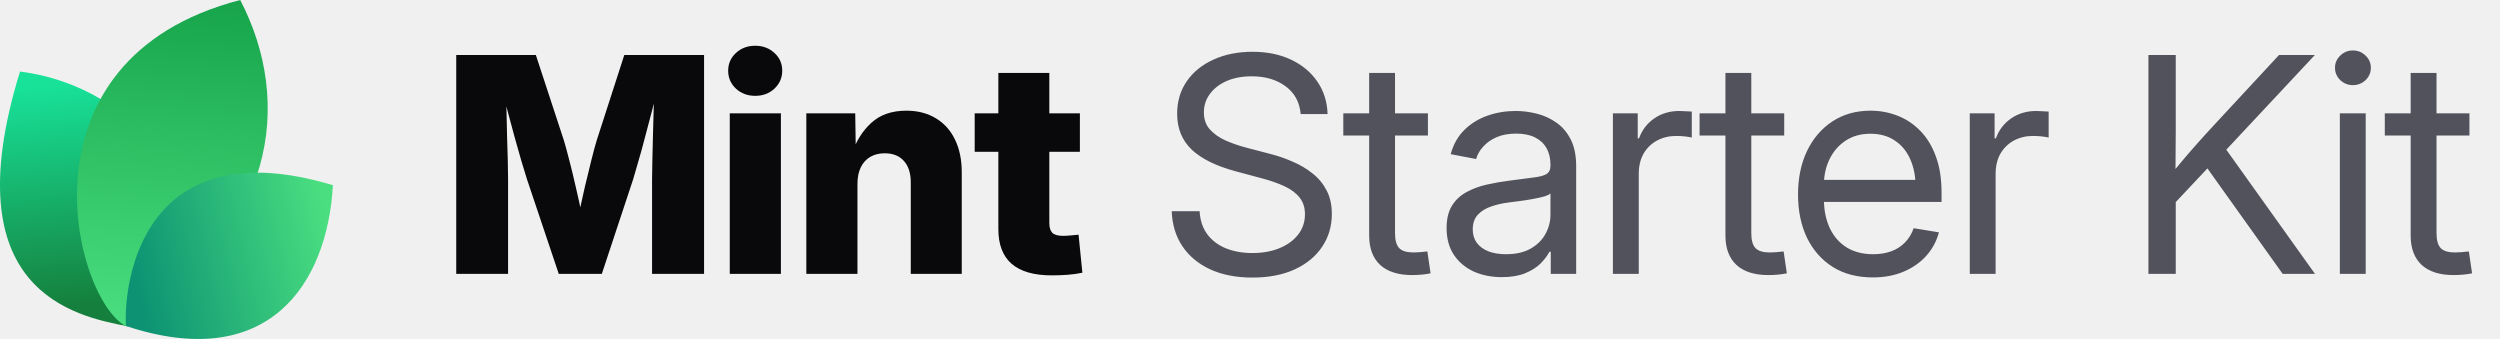
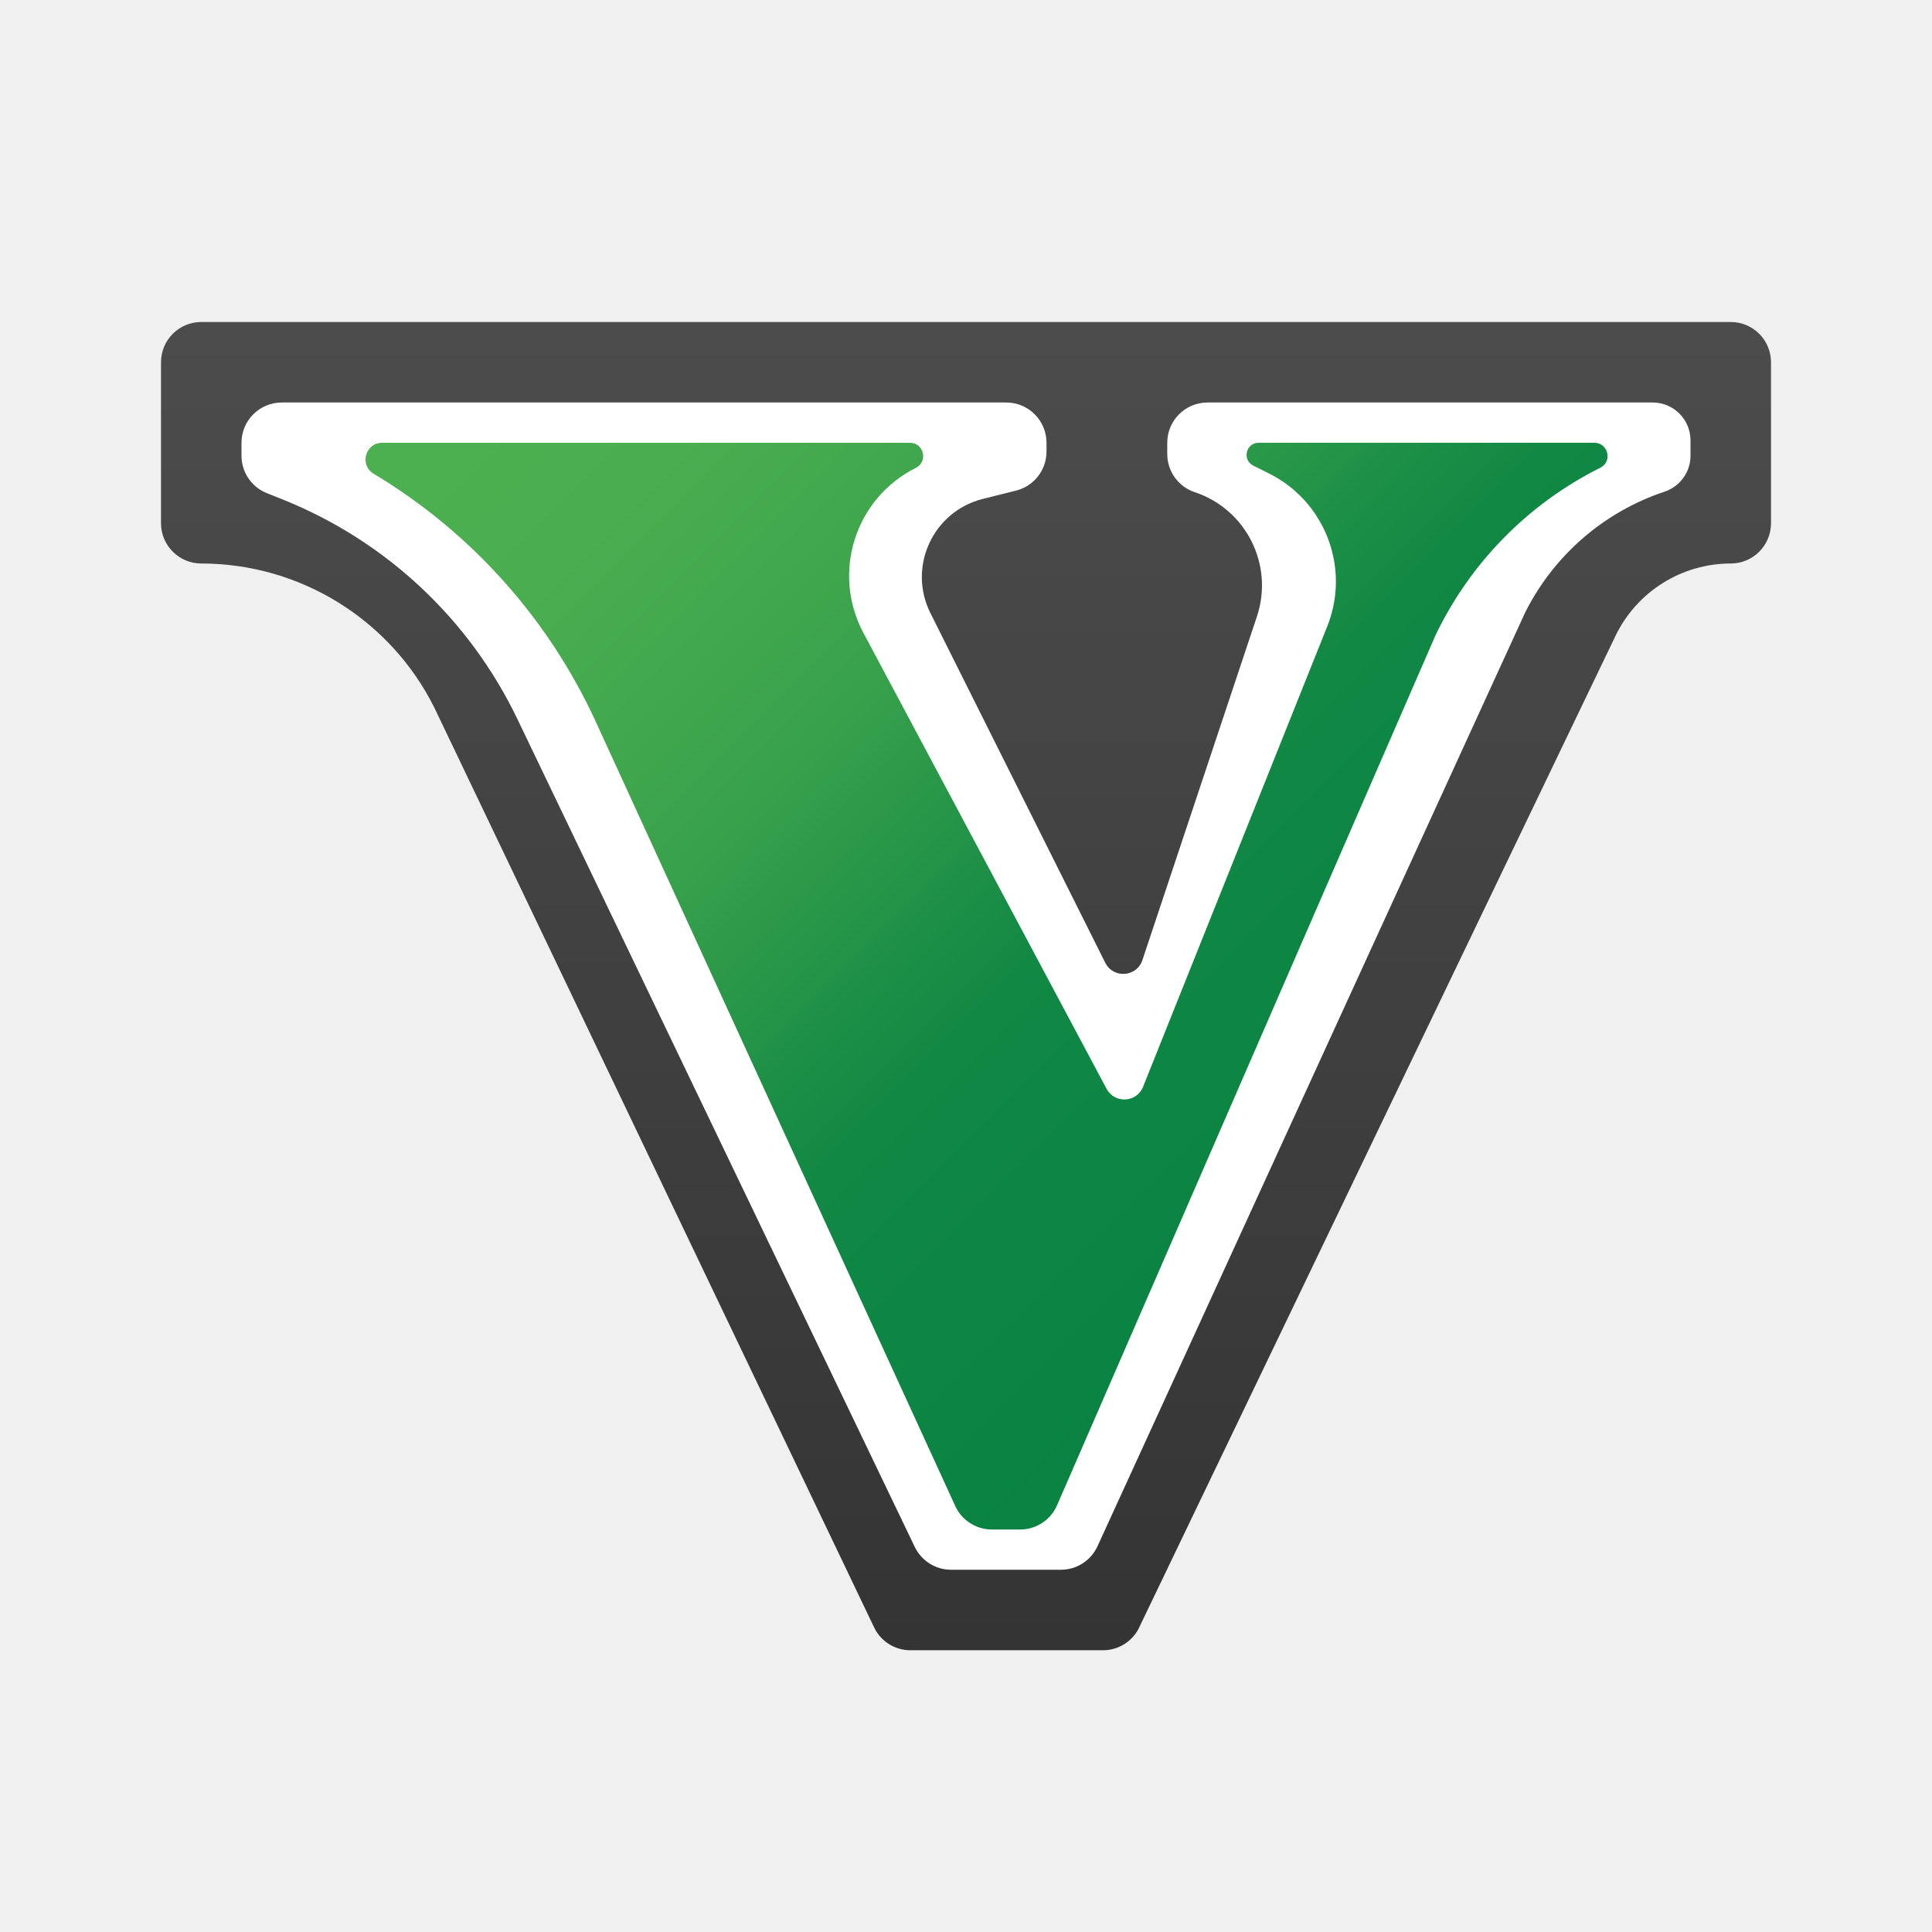
- <svg xmlns="http://www.w3.org/2000/svg" width="177" height="24" viewBox="0 0 177 24" fill="none">
-   <path d="M9.061 23.108C5.268 22.377 -3.391 20.627 1.417 5.064C9.634 6.099 16.973 14.064 9.061 23.108Z" fill="url(#paint0_linear_17557_2020)" />
-   <path d="M8.919 23.094C5.276 21.222 0.784 4.209 17.007 0C20.757 7.193 19.621 16.545 8.919 23.094Z" fill="url(#paint1_linear_17557_2020)" />
-   <path d="M8.914 23.079C8.735 19.882 10.159 9.085 23.57 13.111C23.181 20.123 18.984 26.418 8.914 23.079Z" fill="url(#paint2_linear_17557_2020)" />
-   <path d="M32.301 19.392V3.894H37.938L39.925 9.948C40.036 10.315 40.164 10.787 40.31 11.362C40.462 11.938 40.611 12.552 40.757 13.204C40.91 13.855 41.048 14.483 41.173 15.086C41.305 15.682 41.412 16.192 41.495 16.615H40.695C40.771 16.192 40.871 15.682 40.996 15.086C41.128 14.49 41.267 13.866 41.412 13.214C41.565 12.562 41.714 11.948 41.86 11.373C42.005 10.79 42.133 10.315 42.244 9.948L44.2 3.894H49.848V19.392H46.166V12.704C46.166 12.357 46.173 11.917 46.187 11.383C46.2 10.849 46.214 10.27 46.228 9.646C46.249 9.022 46.266 8.391 46.28 7.753C46.301 7.115 46.311 6.519 46.311 5.964H46.623C46.485 6.561 46.332 7.181 46.166 7.826C45.999 8.471 45.833 9.102 45.666 9.719C45.507 10.336 45.351 10.901 45.198 11.414C45.053 11.928 44.928 12.357 44.824 12.704L42.608 19.392H39.561L37.314 12.704C37.203 12.357 37.072 11.928 36.919 11.414C36.773 10.901 36.614 10.34 36.441 9.729C36.274 9.112 36.104 8.481 35.931 7.836C35.764 7.192 35.608 6.567 35.463 5.964H35.827C35.834 6.512 35.844 7.105 35.858 7.743C35.872 8.374 35.886 9.005 35.9 9.636C35.92 10.26 35.938 10.839 35.952 11.373C35.965 11.907 35.972 12.351 35.972 12.704V19.392H32.301ZM51.668 19.392V8.024H55.288V19.392H51.668ZM53.468 6.786C52.927 6.786 52.473 6.616 52.105 6.276C51.738 5.93 51.554 5.507 51.554 5.007C51.554 4.508 51.738 4.088 52.105 3.749C52.473 3.409 52.927 3.239 53.468 3.239C54.009 3.239 54.463 3.409 54.83 3.749C55.198 4.082 55.382 4.501 55.382 5.007C55.382 5.507 55.198 5.93 54.83 6.276C54.463 6.616 54.009 6.786 53.468 6.786ZM60.708 13.027V19.392H57.088V8.024H60.551L60.593 10.967H60.281C60.593 10.024 61.061 9.268 61.685 8.7C62.309 8.124 63.138 7.836 64.171 7.836C64.975 7.836 65.672 8.017 66.262 8.377C66.851 8.731 67.302 9.234 67.614 9.885C67.933 10.537 68.092 11.307 68.092 12.194V19.392H64.483V12.912C64.483 12.26 64.32 11.754 63.994 11.394C63.675 11.033 63.221 10.853 62.632 10.853C62.25 10.853 61.914 10.936 61.623 11.102C61.332 11.269 61.106 11.515 60.947 11.841C60.787 12.16 60.708 12.555 60.708 13.027ZM76.456 8.024V10.749H69.008V8.024H76.456ZM70.683 5.163H74.292V15.783C74.292 16.102 74.361 16.334 74.5 16.48C74.646 16.625 74.899 16.698 75.259 16.698C75.405 16.698 75.596 16.688 75.831 16.667C76.074 16.646 76.251 16.629 76.362 16.615L76.632 19.309C76.313 19.378 75.963 19.427 75.582 19.455C75.207 19.482 74.836 19.496 74.469 19.496C73.2 19.496 72.25 19.222 71.619 18.674C70.995 18.127 70.683 17.308 70.683 16.22V5.163Z" fill="#09090B" />
-   <path d="M88.667 19.652C87.523 19.652 86.528 19.458 85.682 19.07C84.843 18.681 84.188 18.137 83.716 17.437C83.245 16.736 82.992 15.908 82.957 14.951H84.933C84.968 15.596 85.148 16.14 85.474 16.584C85.8 17.021 86.24 17.354 86.795 17.582C87.35 17.804 87.974 17.915 88.667 17.915C89.388 17.915 90.026 17.801 90.581 17.572C91.143 17.343 91.583 17.024 91.902 16.615C92.228 16.199 92.391 15.717 92.391 15.169C92.391 14.698 92.266 14.306 92.017 13.994C91.767 13.675 91.413 13.408 90.956 13.193C90.498 12.978 89.954 12.787 89.323 12.621L87.502 12.132C86.123 11.765 85.082 11.255 84.382 10.603C83.689 9.944 83.342 9.095 83.342 8.055C83.342 7.174 83.571 6.404 84.028 5.746C84.486 5.087 85.117 4.577 85.921 4.217C86.726 3.849 87.645 3.666 88.678 3.666C89.718 3.666 90.63 3.853 91.413 4.227C92.204 4.602 92.824 5.122 93.275 5.787C93.726 6.446 93.965 7.209 93.993 8.076H92.089C92.013 7.23 91.656 6.574 91.018 6.11C90.387 5.638 89.586 5.403 88.615 5.403C87.95 5.403 87.36 5.513 86.847 5.735C86.341 5.957 85.946 6.262 85.661 6.651C85.377 7.032 85.235 7.469 85.235 7.961C85.235 8.447 85.377 8.849 85.661 9.168C85.946 9.48 86.317 9.74 86.774 9.948C87.232 10.149 87.724 10.319 88.251 10.457L89.884 10.884C90.439 11.023 90.977 11.206 91.496 11.435C92.023 11.657 92.495 11.934 92.911 12.267C93.334 12.593 93.67 12.995 93.92 13.474C94.17 13.945 94.294 14.504 94.294 15.149C94.294 16.015 94.066 16.788 93.608 17.468C93.157 18.148 92.512 18.681 91.673 19.07C90.834 19.458 89.832 19.652 88.667 19.652ZM101.097 8.024V9.594H95.106V8.024H101.097ZM96.937 5.163H98.767V16.521C98.767 17 98.865 17.347 99.059 17.562C99.26 17.77 99.6 17.874 100.078 17.874C100.21 17.874 100.366 17.867 100.546 17.853C100.733 17.832 100.903 17.815 101.056 17.801L101.285 19.351C101.097 19.392 100.886 19.423 100.65 19.444C100.414 19.465 100.189 19.475 99.974 19.475C98.996 19.475 98.244 19.236 97.717 18.758C97.197 18.272 96.937 17.579 96.937 16.677V5.163ZM106.33 19.621C105.595 19.621 104.932 19.489 104.343 19.226C103.754 18.955 103.285 18.564 102.939 18.05C102.592 17.53 102.419 16.896 102.419 16.147C102.419 15.495 102.547 14.965 102.804 14.556C103.06 14.146 103.403 13.828 103.833 13.599C104.263 13.363 104.742 13.186 105.269 13.068C105.796 12.95 106.333 12.857 106.881 12.787C107.574 12.69 108.132 12.617 108.555 12.569C108.978 12.52 109.287 12.441 109.481 12.33C109.675 12.212 109.772 12.014 109.772 11.737V11.654C109.772 11.203 109.679 10.815 109.492 10.489C109.311 10.163 109.041 9.91 108.68 9.729C108.32 9.549 107.872 9.459 107.338 9.459C106.805 9.459 106.34 9.546 105.945 9.719C105.556 9.892 105.241 10.118 104.998 10.395C104.755 10.665 104.593 10.953 104.509 11.258L102.71 10.915C102.897 10.222 103.22 9.65 103.677 9.199C104.135 8.748 104.679 8.412 105.31 8.19C105.941 7.968 106.607 7.857 107.307 7.857C107.8 7.857 108.295 7.92 108.795 8.044C109.301 8.169 109.765 8.381 110.188 8.679C110.611 8.97 110.951 9.369 111.208 9.875C111.464 10.374 111.593 11.005 111.593 11.768V19.392H109.793V17.822H109.7C109.568 18.085 109.363 18.359 109.086 18.643C108.809 18.921 108.444 19.153 107.994 19.34C107.543 19.527 106.988 19.621 106.33 19.621ZM106.621 17.998C107.321 17.998 107.904 17.867 108.368 17.603C108.84 17.333 109.19 16.986 109.419 16.563C109.654 16.133 109.772 15.682 109.772 15.211V13.692C109.703 13.769 109.554 13.841 109.325 13.911C109.096 13.973 108.829 14.032 108.524 14.088C108.226 14.143 107.921 14.192 107.609 14.233C107.304 14.275 107.033 14.309 106.798 14.337C106.354 14.393 105.938 14.49 105.549 14.628C105.168 14.76 104.86 14.954 104.624 15.211C104.388 15.467 104.27 15.811 104.27 16.241C104.27 16.615 104.367 16.934 104.561 17.198C104.762 17.461 105.04 17.662 105.393 17.801C105.747 17.933 106.156 17.998 106.621 17.998ZM114.193 19.392V8.024H115.951V9.792H116.045C116.253 9.209 116.61 8.741 117.116 8.388C117.622 8.034 118.219 7.857 118.905 7.857C119.058 7.857 119.217 7.864 119.384 7.878C119.55 7.885 119.682 7.892 119.779 7.899V9.74C119.716 9.719 119.578 9.695 119.363 9.667C119.155 9.639 118.922 9.625 118.666 9.625C118.174 9.625 117.726 9.733 117.324 9.948C116.922 10.163 116.603 10.471 116.367 10.874C116.138 11.276 116.024 11.758 116.024 12.319V19.392H114.193ZM126.322 8.024V9.594H120.33V8.024H126.322ZM122.161 5.163H123.992V16.521C123.992 17 124.089 17.347 124.283 17.562C124.484 17.77 124.824 17.874 125.302 17.874C125.434 17.874 125.59 17.867 125.77 17.853C125.958 17.832 126.127 17.815 126.28 17.801L126.509 19.351C126.322 19.392 126.11 19.423 125.874 19.444C125.639 19.465 125.413 19.475 125.198 19.475C124.221 19.475 123.468 19.236 122.941 18.758C122.421 18.272 122.161 17.579 122.161 16.677V5.163ZM132.604 19.642C131.502 19.642 130.555 19.396 129.765 18.903C128.974 18.404 128.364 17.714 127.934 16.834C127.511 15.946 127.3 14.927 127.3 13.775C127.3 12.611 127.511 11.584 127.934 10.697C128.364 9.802 128.964 9.102 129.734 8.596C130.51 8.089 131.408 7.836 132.428 7.836C133.1 7.836 133.738 7.954 134.341 8.19C134.952 8.426 135.489 8.783 135.954 9.261C136.425 9.74 136.793 10.343 137.056 11.071C137.327 11.792 137.462 12.645 137.462 13.63V14.296H128.433V12.735H136.463L135.631 13.297C135.631 12.541 135.506 11.876 135.257 11.3C135.007 10.725 134.643 10.277 134.165 9.958C133.686 9.632 133.107 9.469 132.428 9.469C131.748 9.469 131.162 9.632 130.67 9.958C130.177 10.284 129.796 10.725 129.526 11.279C129.262 11.827 129.13 12.441 129.13 13.12V14.046C129.13 14.864 129.273 15.572 129.557 16.168C129.841 16.757 130.243 17.211 130.763 17.53C131.283 17.842 131.901 17.998 132.615 17.998C133.093 17.998 133.523 17.929 133.905 17.79C134.293 17.645 134.619 17.433 134.882 17.156C135.153 16.879 135.354 16.546 135.486 16.157L137.275 16.449C137.108 17.08 136.81 17.634 136.38 18.113C135.95 18.591 135.413 18.966 134.768 19.236C134.123 19.507 133.402 19.642 132.604 19.642ZM139.459 19.392V8.024H141.217V9.792H141.311C141.519 9.209 141.876 8.741 142.382 8.388C142.888 8.034 143.485 7.857 144.171 7.857C144.324 7.857 144.483 7.864 144.649 7.878C144.816 7.885 144.948 7.892 145.045 7.899V9.74C144.982 9.719 144.844 9.695 144.629 9.667C144.421 9.639 144.188 9.625 143.932 9.625C143.439 9.625 142.992 9.733 142.59 9.948C142.188 10.163 141.869 10.471 141.633 10.874C141.404 11.276 141.29 11.758 141.29 12.319V19.392H139.459ZM153.429 14.961V12.715C153.783 12.257 154.136 11.82 154.49 11.404C154.844 10.981 155.204 10.565 155.572 10.156C155.939 9.74 156.314 9.327 156.695 8.918L161.355 3.894H163.893L157.277 10.967H157.184L153.429 14.961ZM152.108 19.392V3.894H154.043V9.241L154.022 12.559L154.043 13.505V19.392H152.108ZM161.615 19.392L155.967 11.477L157.173 9.969L163.903 19.392H161.615ZM165.661 19.392V8.024H167.492V19.392H165.661ZM166.587 6.027C166.24 6.027 165.942 5.909 165.692 5.673C165.443 5.43 165.318 5.139 165.318 4.799C165.318 4.459 165.443 4.172 165.692 3.936C165.942 3.693 166.24 3.572 166.587 3.572C166.934 3.572 167.232 3.693 167.482 3.936C167.731 4.172 167.856 4.459 167.856 4.799C167.856 5.139 167.731 5.43 167.482 5.673C167.232 5.909 166.934 6.027 166.587 6.027ZM174.836 8.024V9.594H168.844V8.024H174.836ZM170.675 5.163H172.506V16.521C172.506 17 172.603 17.347 172.797 17.562C172.998 17.77 173.338 17.874 173.816 17.874C173.948 17.874 174.104 17.867 174.284 17.853C174.472 17.832 174.641 17.815 174.794 17.801L175.023 19.351C174.836 19.392 174.624 19.423 174.388 19.444C174.153 19.465 173.927 19.475 173.712 19.475C172.735 19.475 171.982 19.236 171.455 18.758C170.935 18.272 170.675 17.579 170.675 16.677V5.163Z" fill="#52525C" />
-   <defs>
-     <linearGradient id="paint0_linear_17557_2020" x1="3.776" y1="5.916" x2="5.232" y2="21.559" gradientUnits="userSpaceOnUse">
-       <stop stop-color="#18E299" />
-       <stop offset="1" stop-color="#15803D" />
-     </linearGradient>
-     <linearGradient id="paint1_linear_17557_2020" x1="12.171" y1="-0.718" x2="10.19" y2="22.983" gradientUnits="userSpaceOnUse">
-       <stop stop-color="#16A34A" />
-       <stop offset="1" stop-color="#4ADE80" />
-     </linearGradient>
-     <linearGradient id="paint2_linear_17557_2020" x1="23.133" y1="15.353" x2="9.338" y2="18.52" gradientUnits="userSpaceOnUse">
-       <stop stop-color="#4ADE80" />
-       <stop offset="1" stop-color="#0D9373" />
-     </linearGradient>
-   </defs>
+ <svg xmlns="http://www.w3.org/2000/svg" version="1.1" id="Layer_1" x="0px" y="0px" viewBox="0 0 48 48" style="enable-background:new 0 0 48 48;" xml:space="preserve">
+   <linearGradient id="SVGID_1_" gradientUnits="userSpaceOnUse" x1="24" y1="39.744" x2="24" y2="6.848" gradientTransform="matrix(1 0 0 -1 0 47.8898)">
+     <stop offset="0" style="stop-color:#4C4C4C" />
+     <stop offset="1" style="stop-color:#343434" />
+   </linearGradient>
+   <path style="fill:url(#SVGID_1_);" d="M5,8h38c0.552,0,1,0.448,1,1v4c0,0.552-0.448,1-1,1l0,0c-1.222,0-2.337,0.701-2.866,1.803  L28.283,40.474C28.109,40.798,27.771,41,27.403,41h-4.785c-0.379,0-0.725-0.214-0.894-0.553l-10.935-22.87  C9.693,15.385,7.451,14,5,14l0,0c-0.552,0-1-0.448-1-1V9C4,8.448,4.448,8,5,8z" />
+   <path style="fill-rule:evenodd;clip-rule:evenodd;fill:#FFFFFF;" d="M6,11.323V11c0-0.552,0.448-1,1-1h18c0.552,0,1,0.448,1,1v0.219  c0,0.459-0.312,0.859-0.757,0.97l-0.824,0.206c-1.241,0.31-1.876,1.69-1.304,2.835l4.345,8.69c0.199,0.398,0.781,0.357,0.922-0.065  l2.846-8.539c0.426-1.279-0.265-2.662-1.544-3.088l0,0C29.275,12.092,29,11.71,29,11.279V11c0-0.552,0.448-1,1-1h11.061  C41.579,10,42,10.421,42,10.939v0.384c0,0.404-0.259,0.763-0.642,0.891l0,0c-1.51,0.503-2.758,1.586-3.469,3.009L27.267,38.416  C27.104,38.772,26.749,39,26.358,39h-2.729c-0.385,0-0.735-0.221-0.902-0.567l-9.874-20.571c-1.192-2.484-3.273-4.43-5.831-5.453  l-0.394-0.158C6.249,12.1,6,11.732,6,11.323z" />
+   <linearGradient id="SVGID_2_" gradientUnits="userSpaceOnUse" x1="14.755" y1="40.623" x2="36.92" y2="18.457" gradientTransform="matrix(1 0 0 -1 0 47.8898)">
+     <stop offset="0" style="stop-color:#4CAF50" />
+     <stop offset="0.133" style="stop-color:#4AAE50" />
+     <stop offset="0.239" style="stop-color:#43A94E" />
+     <stop offset="0.373" style="stop-color:#38A14C" />
+     <stop offset="0.482" style="stop-color:#279648" />
+     <stop offset="0.621" style="stop-color:#118844" />
+     <stop offset="1" style="stop-color:#088242" />
+   </linearGradient>
+   <path style="fill:url(#SVGID_2_);" d="M39.609,11h-8.338c-0.317,0-0.417,0.427-0.134,0.568l0.394,0.197  c1.396,0.698,2.023,2.349,1.444,3.797l0,0l0,0L31.6,19l-3.201,8.002c-0.158,0.395-0.705,0.425-0.906,0.05l-6.044-11.333  c-0.794-1.489-0.204-3.34,1.305-4.095c0.31-0.155,0.2-0.623-0.147-0.623H9.496c-0.42,0-0.573,0.553-0.213,0.769  c2.422,1.453,4.347,3.604,5.524,6.172l8.926,19.475C23.896,37.772,24.251,38,24.642,38h0.703c0.398,0,0.758-0.236,0.917-0.601  l9.405-21.621l0,0c0.865-1.802,2.305-3.265,4.094-4.158C40.07,11.465,39.954,11,39.609,11z" />
</svg>
